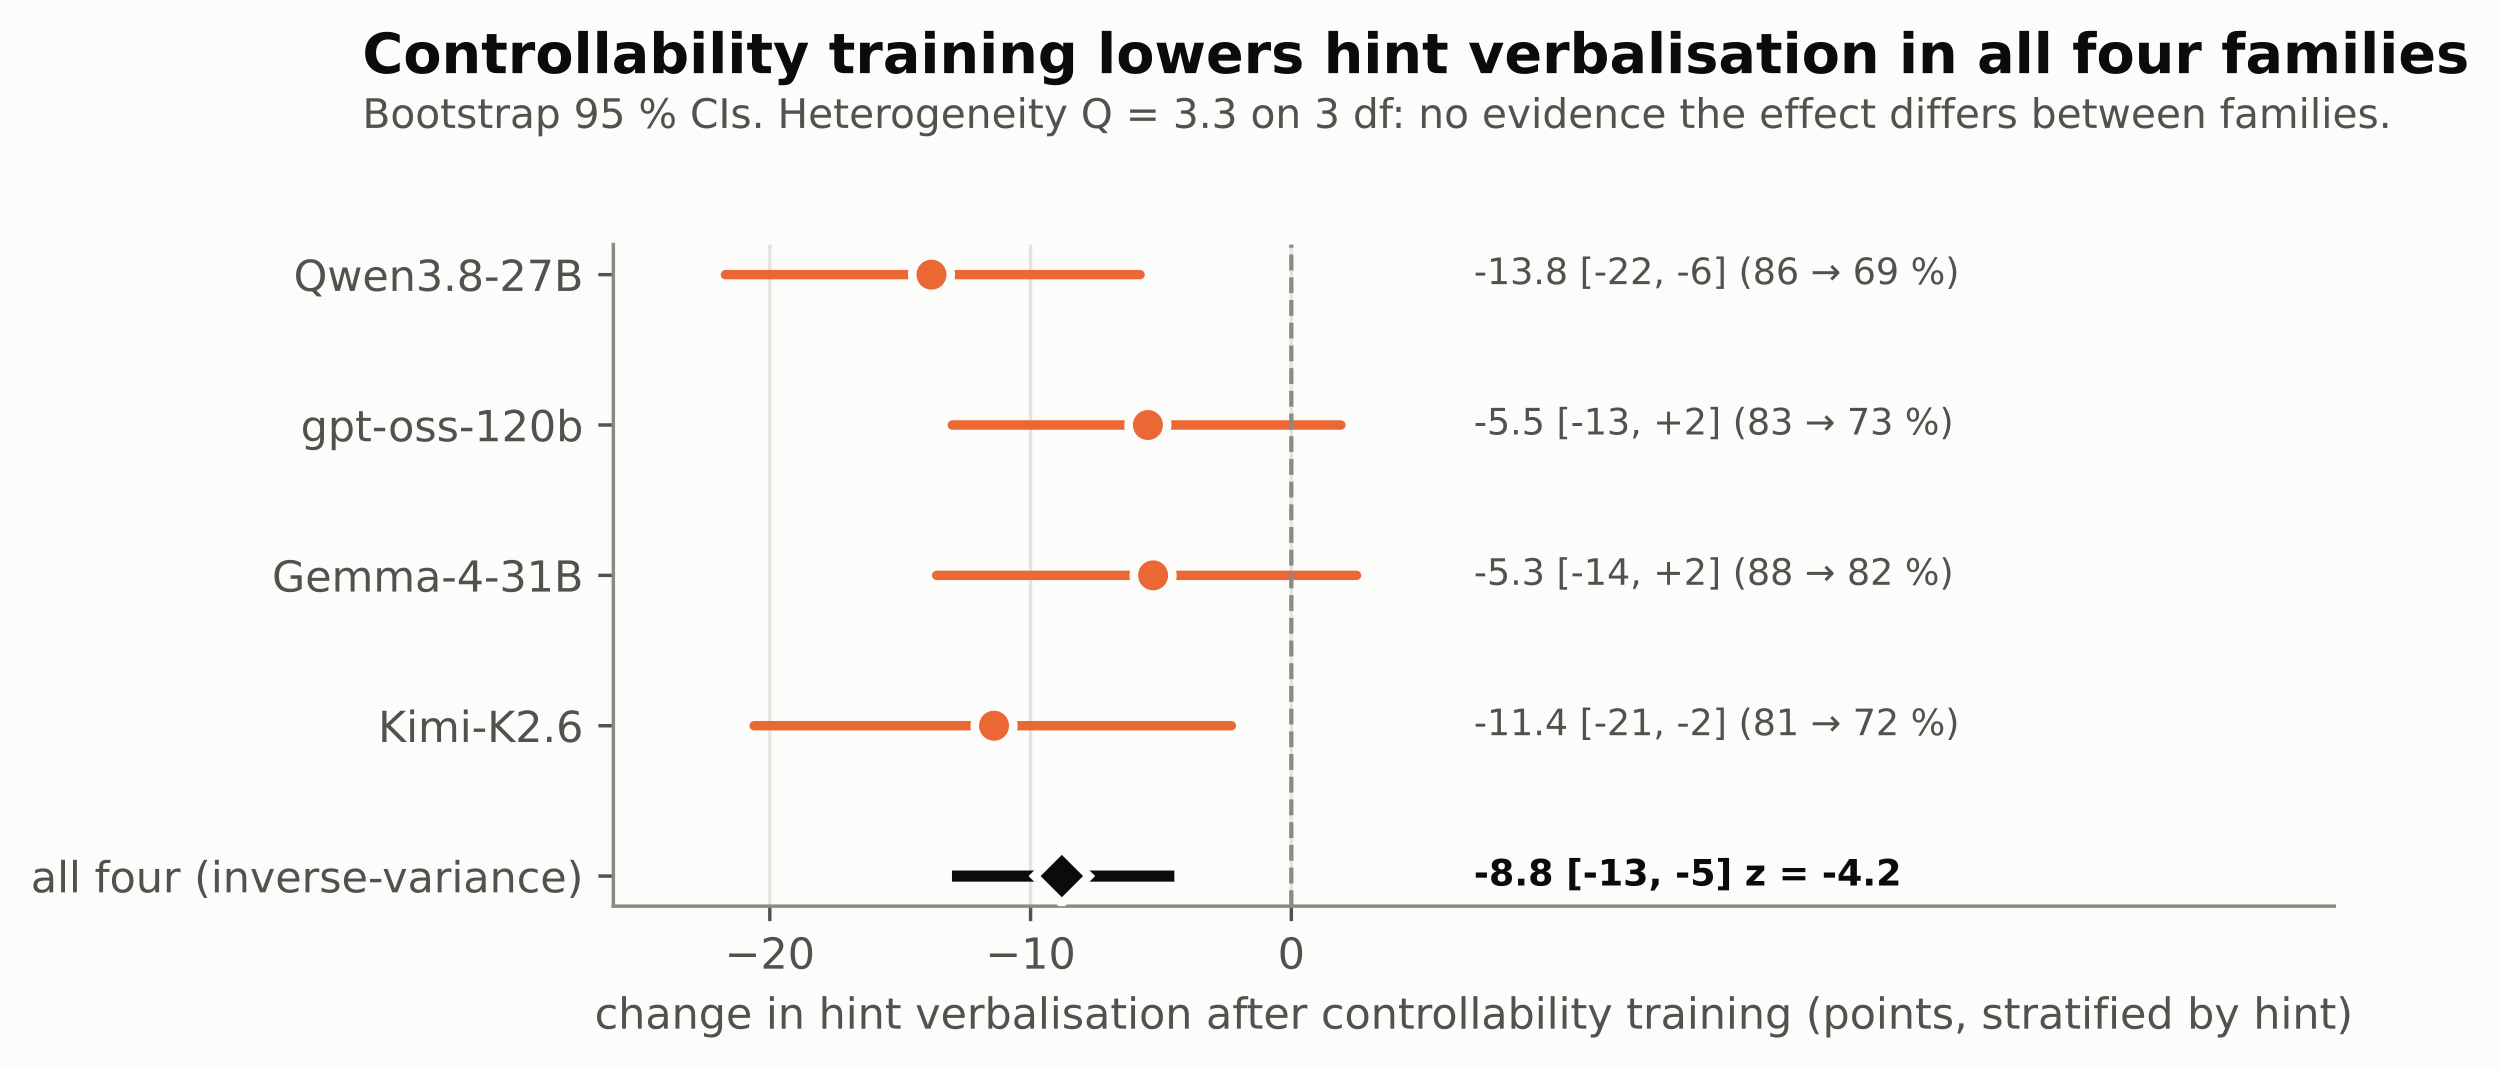
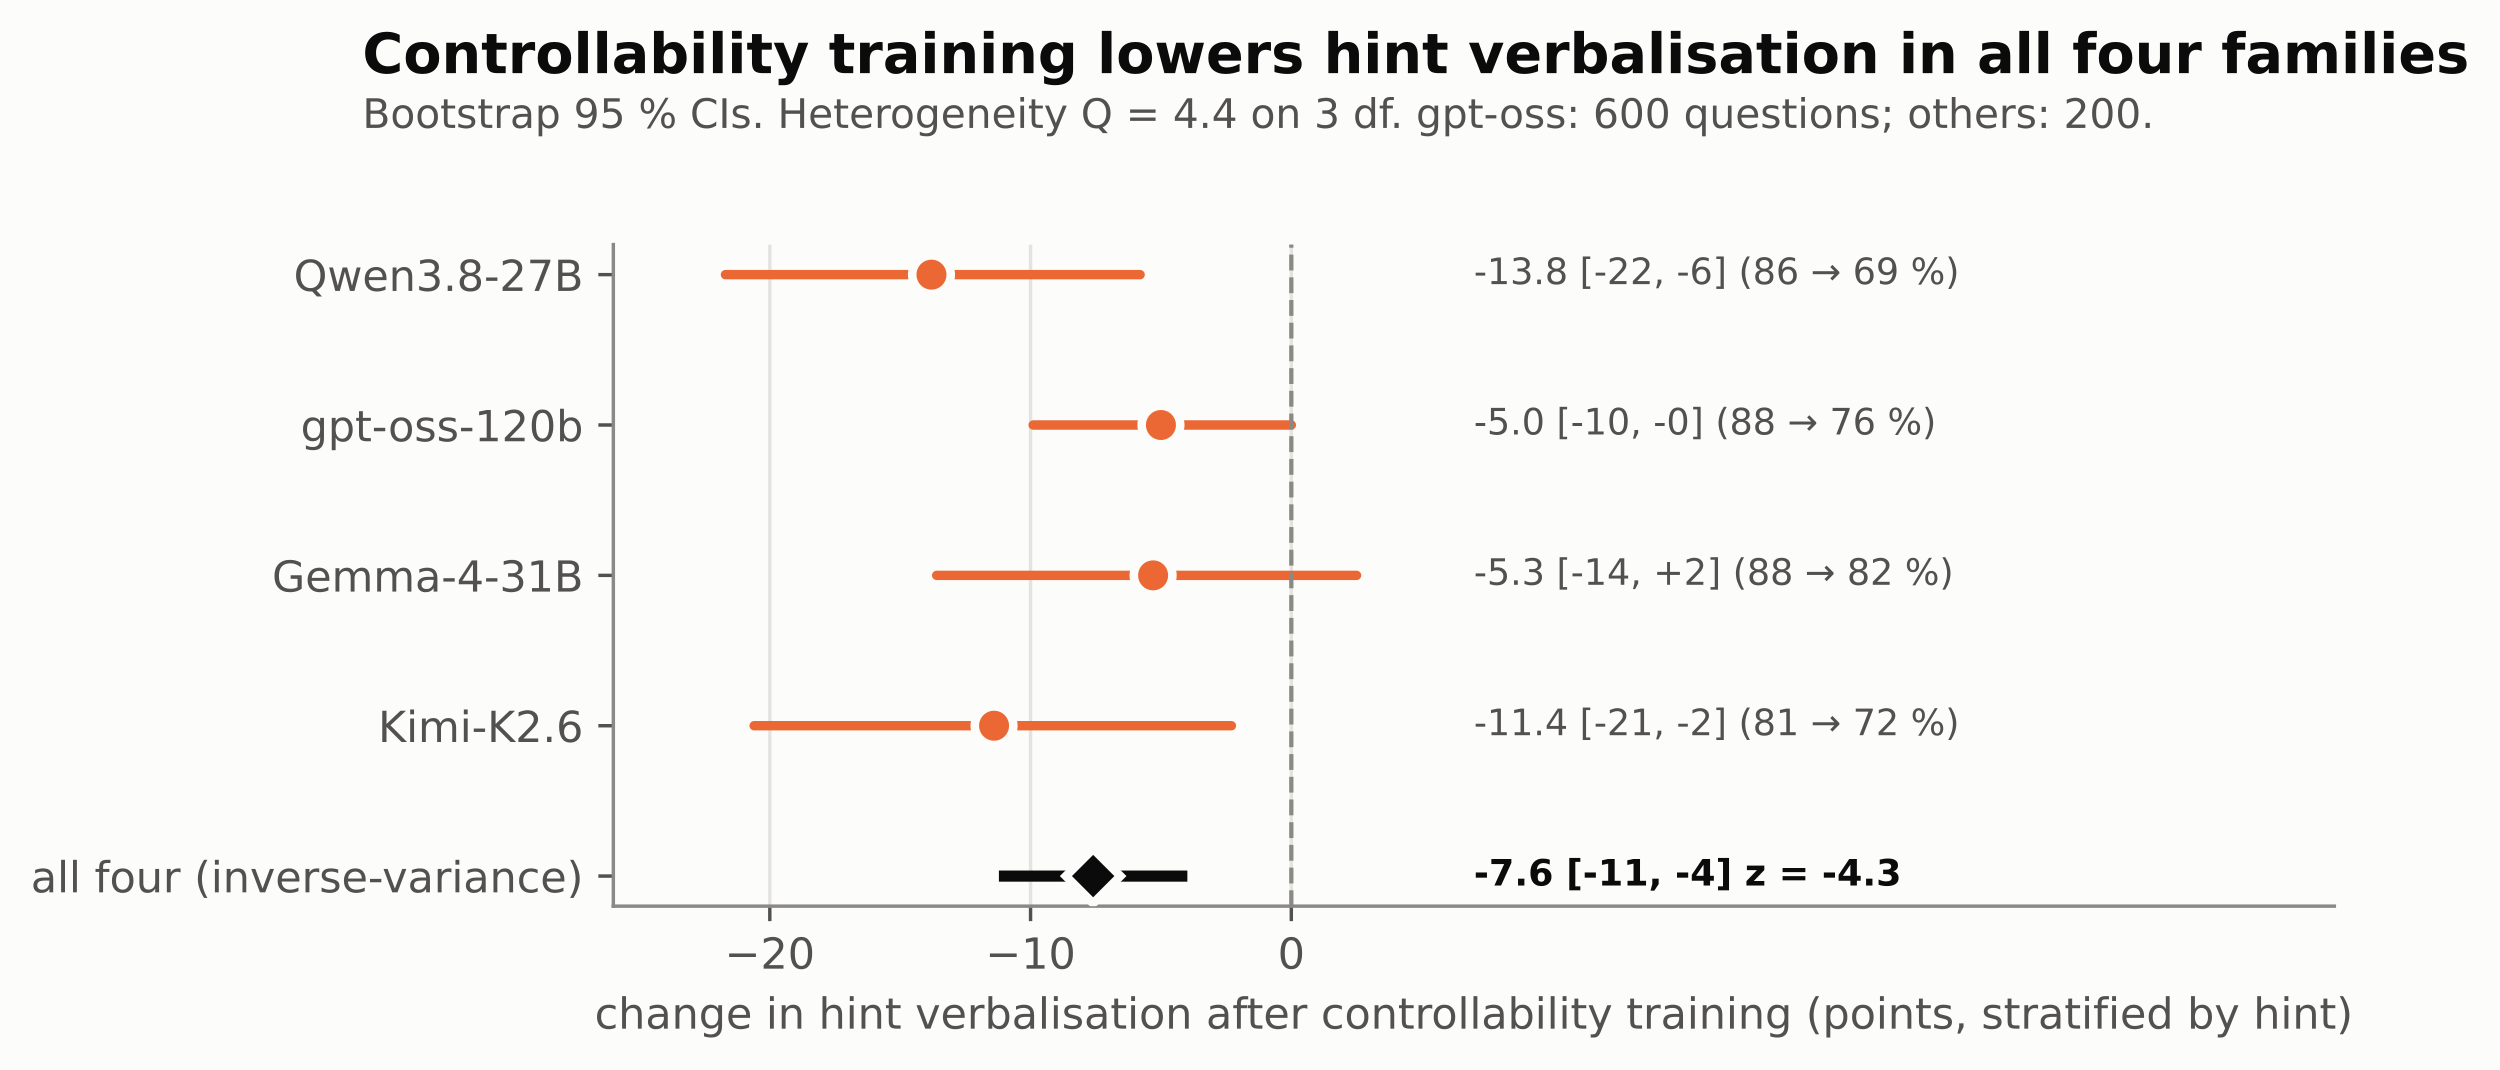
<svg xmlns="http://www.w3.org/2000/svg" xmlns:xlink="http://www.w3.org/1999/xlink" width="583.615pt" height="249.737pt" viewBox="0 0 583.615 249.737" version="1.1">
  <defs>
    <style type="text/css">*{stroke-linejoin: round; stroke-linecap: butt}</style>
  </defs>
  <g id="figure_1">
    <g id="patch_1">
      <path d="M 0 249.737  L 583.615 249.737  L 583.615 0  L 0 0  z " style="fill: #fcfcfb" />
    </g>
    <g id="axes_1">
      <g id="patch_2">
        <path d="M 143.184 211.536  L 544.944 211.536  L 544.944 57.096  L 143.184 57.096  z " style="fill: #fcfcfb" />
      </g>
      <g id="matplotlib.axis_1">
        <g id="xtick_1">
          <g id="line2d_1">
-             <path d="M 179.708 211.536  L 179.708 57.096  " clip-path="url(#p443a9084e9)" style="fill: none; stroke: #e4e3df; stroke-width: 0.8; stroke-linecap: square" />
+             <path d="M 179.708 211.536  L 179.708 57.096  " clip-path="url(#pd60adc3cff)" style="fill: none; stroke: #e4e3df; stroke-width: 0.8; stroke-linecap: square" />
          </g>
          <g id="line2d_2">
            <defs>
-               <path id="m8fce577b4c" d="M 0 0  L 0 3.5  " style="stroke: #52514e; stroke-width: 0.8" />
+               <path id="ma0ecf357ba" d="M 0 0  L 0 3.5  " style="stroke: #52514e; stroke-width: 0.8" />
            </defs>
            <g>
-               <use xlink:href="#m8fce577b4c" x="179.708" y="211.536" style="fill: #52514e; stroke: #52514e; stroke-width: 0.8" />
+               <use xlink:href="#ma0ecf357ba" x="179.708" y="211.536" style="fill: #52514e; stroke: #52514e; stroke-width: 0.8" />
            </g>
          </g>
          <g id="text_1">
            <text style="font-size: 10px; font-family: 'DejaVu Sans'; text-anchor: middle; fill: #52514e" x="179.708" y="226.134" transform="rotate(-0 179.708 226.1337)">−20</text>
          </g>
        </g>
        <g id="xtick_2">
          <g id="line2d_3">
-             <path d="M 240.581 211.536  L 240.581 57.096  " clip-path="url(#p443a9084e9)" style="fill: none; stroke: #e4e3df; stroke-width: 0.8; stroke-linecap: square" />
+             <path d="M 240.581 211.536  L 240.581 57.096  " clip-path="url(#pd60adc3cff)" style="fill: none; stroke: #e4e3df; stroke-width: 0.8; stroke-linecap: square" />
          </g>
          <g id="line2d_4">
            <g>
-               <use xlink:href="#m8fce577b4c" x="240.581" y="211.536" style="fill: #52514e; stroke: #52514e; stroke-width: 0.8" />
+               <use xlink:href="#ma0ecf357ba" x="240.581" y="211.536" style="fill: #52514e; stroke: #52514e; stroke-width: 0.8" />
            </g>
          </g>
          <g id="text_2">
            <text style="font-size: 10px; font-family: 'DejaVu Sans'; text-anchor: middle; fill: #52514e" x="240.581" y="226.134" transform="rotate(-0 240.5807 226.1337)">−10</text>
          </g>
        </g>
        <g id="xtick_3">
          <g id="line2d_5">
-             <path d="M 301.453 211.536  L 301.453 57.096  " clip-path="url(#p443a9084e9)" style="fill: none; stroke: #e4e3df; stroke-width: 0.8; stroke-linecap: square" />
+             <path d="M 301.453 211.536  L 301.453 57.096  " clip-path="url(#pd60adc3cff)" style="fill: none; stroke: #e4e3df; stroke-width: 0.8; stroke-linecap: square" />
          </g>
          <g id="line2d_6">
            <g>
-               <use xlink:href="#m8fce577b4c" x="301.453" y="211.536" style="fill: #52514e; stroke: #52514e; stroke-width: 0.8" />
+               <use xlink:href="#ma0ecf357ba" x="301.453" y="211.536" style="fill: #52514e; stroke: #52514e; stroke-width: 0.8" />
            </g>
          </g>
          <g id="text_3">
            <text style="font-size: 10px; font-family: 'DejaVu Sans'; text-anchor: middle; fill: #52514e" x="301.453" y="226.134" transform="rotate(-0 301.4535 226.1337)">0</text>
          </g>
        </g>
        <g id="text_4">
          <text style="font-size: 10px; font-family: 'DejaVu Sans'; text-anchor: middle; fill: #52514e" x="344.064" y="240.134" transform="rotate(-0 344.0644 240.1344)">change in hint verbalisation after controllability training (points, stratified by hint)</text>
        </g>
      </g>
      <g id="matplotlib.axis_2">
        <g id="ytick_1">
          <g id="line2d_7">
            <defs>
-               <path id="mc624a1e9cf" d="M 0 0  L -3.5 0  " style="stroke: #52514e; stroke-width: 0.8" />
+               <path id="m0b96c87879" d="M 0 0  L -3.5 0  " style="stroke: #52514e; stroke-width: 0.8" />
            </defs>
            <g>
-               <use xlink:href="#mc624a1e9cf" x="143.184" y="64.116" style="fill: #52514e; stroke: #52514e; stroke-width: 0.8" />
+               <use xlink:href="#m0b96c87879" x="143.184" y="64.116" style="fill: #52514e; stroke: #52514e; stroke-width: 0.8" />
            </g>
          </g>
          <g id="text_5">
            <text style="font-size: 10px; font-family: 'DejaVu Sans'; text-anchor: end; fill: #52514e" x="136.184" y="67.915" transform="rotate(-0 136.1844 67.91483)">Qwen3.8-27B</text>
          </g>
        </g>
        <g id="ytick_2">
          <g id="line2d_8">
            <g>
-               <use xlink:href="#mc624a1e9cf" x="143.184" y="99.216" style="fill: #52514e; stroke: #52514e; stroke-width: 0.8" />
+               <use xlink:href="#m0b96c87879" x="143.184" y="99.216" style="fill: #52514e; stroke: #52514e; stroke-width: 0.8" />
            </g>
          </g>
          <g id="text_6">
            <text style="font-size: 10px; font-family: 'DejaVu Sans'; text-anchor: end; fill: #52514e" x="136.184" y="103.015" transform="rotate(-0 136.1844 103.0152)">gpt-oss-120b</text>
          </g>
        </g>
        <g id="ytick_3">
          <g id="line2d_9">
            <g>
-               <use xlink:href="#mc624a1e9cf" x="143.184" y="134.316" style="fill: #52514e; stroke: #52514e; stroke-width: 0.8" />
+               <use xlink:href="#m0b96c87879" x="143.184" y="134.316" style="fill: #52514e; stroke: #52514e; stroke-width: 0.8" />
            </g>
          </g>
          <g id="text_7">
            <text style="font-size: 10px; font-family: 'DejaVu Sans'; text-anchor: end; fill: #52514e" x="136.184" y="138.115" transform="rotate(-0 136.1844 138.1148)">Gemma-4-31B</text>
          </g>
        </g>
        <g id="ytick_4">
          <g id="line2d_10">
            <g>
-               <use xlink:href="#mc624a1e9cf" x="143.184" y="169.416" style="fill: #52514e; stroke: #52514e; stroke-width: 0.8" />
+               <use xlink:href="#m0b96c87879" x="143.184" y="169.416" style="fill: #52514e; stroke: #52514e; stroke-width: 0.8" />
            </g>
          </g>
          <g id="text_8">
            <text style="font-size: 10px; font-family: 'DejaVu Sans'; text-anchor: end; fill: #52514e" x="136.184" y="173.215" transform="rotate(-0 136.1844 173.2152)">Kimi-K2.6</text>
          </g>
        </g>
        <g id="ytick_5">
          <g id="line2d_11">
            <g>
-               <use xlink:href="#mc624a1e9cf" x="143.184" y="204.516" style="fill: #52514e; stroke: #52514e; stroke-width: 0.8" />
+               <use xlink:href="#m0b96c87879" x="143.184" y="204.516" style="fill: #52514e; stroke: #52514e; stroke-width: 0.8" />
            </g>
          </g>
          <g id="text_9">
            <text style="font-size: 10px; font-family: 'DejaVu Sans'; text-anchor: end; fill: #52514e" x="136.184" y="208.315" transform="rotate(-0 136.1844 208.3152)">all four (inverse-variance)</text>
          </g>
        </g>
      </g>
      <g id="line2d_12">
-         <path d="M 169.36 64.116  L 266.147 64.116  " clip-path="url(#p443a9084e9)" style="fill: none; stroke: #eb6834; stroke-width: 2.2; stroke-linecap: round" />
+         <path d="M 169.36 64.116  L 266.147 64.116  " clip-path="url(#pd60adc3cff)" style="fill: none; stroke: #eb6834; stroke-width: 2.2; stroke-linecap: round" />
      </g>
      <g id="line2d_13">
-         <path d="M 222.319 99.216  L 313.019 99.216  " clip-path="url(#p443a9084e9)" style="fill: none; stroke: #eb6834; stroke-width: 2.2; stroke-linecap: round" />
+         <path d="M 241.189 99.216  L 301.453 99.216  " clip-path="url(#pd60adc3cff)" style="fill: none; stroke: #eb6834; stroke-width: 2.2; stroke-linecap: round" />
      </g>
      <g id="line2d_14">
-         <path d="M 218.667 134.316  L 316.672 134.316  " clip-path="url(#p443a9084e9)" style="fill: none; stroke: #eb6834; stroke-width: 2.2; stroke-linecap: round" />
+         <path d="M 218.667 134.316  L 316.672 134.316  " clip-path="url(#pd60adc3cff)" style="fill: none; stroke: #eb6834; stroke-width: 2.2; stroke-linecap: round" />
      </g>
      <g id="line2d_15">
-         <path d="M 176.056 169.416  L 287.453 169.416  " clip-path="url(#p443a9084e9)" style="fill: none; stroke: #eb6834; stroke-width: 2.2; stroke-linecap: round" />
+         <path d="M 176.056 169.416  L 287.453 169.416  " clip-path="url(#pd60adc3cff)" style="fill: none; stroke: #eb6834; stroke-width: 2.2; stroke-linecap: round" />
      </g>
      <g id="line2d_16">
-         <path d="M 223.536 204.516  L 272.843 204.516  " clip-path="url(#p443a9084e9)" style="fill: none; stroke: #0b0b0b; stroke-width: 2.6; stroke-linecap: square" />
+         <path d="M 234.493 204.516  L 275.887 204.516  " clip-path="url(#pd60adc3cff)" style="fill: none; stroke: #0b0b0b; stroke-width: 2.6; stroke-linecap: square" />
      </g>
      <g id="line2d_17">
-         <path d="M 301.453 211.536  L 301.453 57.096  " clip-path="url(#p443a9084e9)" style="fill: none; stroke-dasharray: 3.7,1.6; stroke-dashoffset: 0; stroke: #8a8984" />
+         <path d="M 301.453 211.536  L 301.453 57.096  " clip-path="url(#pd60adc3cff)" style="fill: none; stroke-dasharray: 3.7,1.6; stroke-dashoffset: 0; stroke: #8a8984" />
      </g>
      <g id="patch_3">
        <path d="M 143.184 211.536  L 143.184 57.096  " style="fill: none; stroke: #8a8984; stroke-width: 0.8; stroke-linejoin: miter; stroke-linecap: square" />
      </g>
      <g id="patch_4">
        <path d="M 143.184 211.536  L 544.944 211.536  " style="fill: none; stroke: #8a8984; stroke-width: 0.8; stroke-linejoin: miter; stroke-linecap: square" />
      </g>
      <g id="line2d_18">
        <defs>
-           <path id="mbcd55fbbcf" d="M 0 4.5  C 1.193 4.5 2.338 4.026 3.182 3.182  C 4.026 2.338 4.5 1.193 4.5 0  C 4.5 -1.193 4.026 -2.338 3.182 -3.182  C 2.338 -4.026 1.193 -4.5 0 -4.5  C -1.193 -4.5 -2.338 -4.026 -3.182 -3.182  C -4.026 -2.338 -4.5 -1.193 -4.5 0  C -4.5 1.193 -4.026 2.338 -3.182 3.182  C -2.338 4.026 -1.193 4.5 0 4.5  z " style="stroke: #fcfcfb; stroke-width: 2" />
+           <path id="m735ff5e6c0" d="M 0 4.5  C 1.193 4.5 2.338 4.026 3.182 3.182  C 4.026 2.338 4.5 1.193 4.5 0  C 4.5 -1.193 4.026 -2.338 3.182 -3.182  C 2.338 -4.026 1.193 -4.5 0 -4.5  C -1.193 -4.5 -2.338 -4.026 -3.182 -3.182  C -4.026 -2.338 -4.5 -1.193 -4.5 0  C -4.5 1.193 -4.026 2.338 -3.182 3.182  C -2.338 4.026 -1.193 4.5 0 4.5  z " style="stroke: #fcfcfb; stroke-width: 2" />
        </defs>
-         <g clip-path="url(#p443a9084e9)">
-           <use xlink:href="#mbcd55fbbcf" x="217.449" y="64.116" style="fill: #eb6834; stroke: #fcfcfb; stroke-width: 2" />
+         <g clip-path="url(#pd60adc3cff)">
+           <use xlink:href="#m735ff5e6c0" x="217.449" y="64.116" style="fill: #eb6834; stroke: #fcfcfb; stroke-width: 2" />
        </g>
      </g>
      <g id="text_10">
        <text style="font-size: 8.5px; font-family: 'DejaVu Sans'; text-anchor: start; fill: #52514e" x="344.064" y="66.324" transform="rotate(-0 344.0644 66.32434)">-13.8  [-22, -6]   (86 → 69 %)</text>
      </g>
      <g id="line2d_19">
-         <g clip-path="url(#p443a9084e9)">
-           <use xlink:href="#mbcd55fbbcf" x="267.973" y="99.216" style="fill: #eb6834; stroke: #fcfcfb; stroke-width: 2" />
+         <g clip-path="url(#pd60adc3cff)">
+           <use xlink:href="#m735ff5e6c0" x="271.017" y="99.216" style="fill: #eb6834; stroke: #fcfcfb; stroke-width: 2" />
        </g>
      </g>
      <g id="text_11">
-         <text style="font-size: 8.5px; font-family: 'DejaVu Sans'; text-anchor: start; fill: #52514e" x="344.064" y="101.424" transform="rotate(-0 344.0644 101.4243)">-5.5  [-13, +2]   (83 → 73 %)</text>
+         <text style="font-size: 8.5px; font-family: 'DejaVu Sans'; text-anchor: start; fill: #52514e" x="344.064" y="101.424" transform="rotate(-0 344.0644 101.4243)">-5.0  [-10, -0]   (88 → 76 %)</text>
      </g>
      <g id="line2d_20">
-         <g clip-path="url(#p443a9084e9)">
-           <use xlink:href="#mbcd55fbbcf" x="269.191" y="134.316" style="fill: #eb6834; stroke: #fcfcfb; stroke-width: 2" />
+         <g clip-path="url(#pd60adc3cff)">
+           <use xlink:href="#m735ff5e6c0" x="269.191" y="134.316" style="fill: #eb6834; stroke: #fcfcfb; stroke-width: 2" />
        </g>
      </g>
      <g id="text_12">
        <text style="font-size: 8.5px; font-family: 'DejaVu Sans'; text-anchor: start; fill: #52514e" x="344.064" y="136.524" transform="rotate(-0 344.0644 136.5243)">-5.3  [-14, +2]   (88 → 82 %)</text>
      </g>
      <g id="line2d_21">
-         <g clip-path="url(#p443a9084e9)">
-           <use xlink:href="#mbcd55fbbcf" x="232.059" y="169.416" style="fill: #eb6834; stroke: #fcfcfb; stroke-width: 2" />
+         <g clip-path="url(#pd60adc3cff)">
+           <use xlink:href="#m735ff5e6c0" x="232.059" y="169.416" style="fill: #eb6834; stroke: #fcfcfb; stroke-width: 2" />
        </g>
      </g>
      <g id="text_13">
        <text style="font-size: 8.5px; font-family: 'DejaVu Sans'; text-anchor: start; fill: #52514e" x="344.064" y="171.624" transform="rotate(-0 344.0644 171.6243)">-11.4  [-21, -2]   (81 → 72 %)</text>
      </g>
      <g id="line2d_22">
        <defs>
-           <path id="m77294ed75c" d="M -0 6.364  L 6.364 0  L 0 -6.364  L -6.364 -0  z " style="stroke: #fcfcfb; stroke-width: 2; stroke-linejoin: miter" />
+           <path id="m9831cc2d59" d="M -0 6.364  L 6.364 0  L 0 -6.364  L -6.364 -0  z " style="stroke: #fcfcfb; stroke-width: 2; stroke-linejoin: miter" />
        </defs>
-         <g clip-path="url(#p443a9084e9)">
-           <use xlink:href="#m77294ed75c" x="247.885" y="204.516" style="fill: #0b0b0b; stroke: #fcfcfb; stroke-width: 2; stroke-linejoin: miter" />
+         <g clip-path="url(#pd60adc3cff)">
+           <use xlink:href="#m9831cc2d59" x="255.19" y="204.516" style="fill: #0b0b0b; stroke: #fcfcfb; stroke-width: 2; stroke-linejoin: miter" />
        </g>
      </g>
      <g id="text_14">
-         <text style="font-weight: 700; font-size: 8.5px; font-family: 'DejaVu Sans'; text-anchor: start; fill: #0b0b0b" x="344.064" y="206.724" transform="rotate(-0 344.0644 206.7243)">-8.8  [-13, -5]   z = -4.2</text>
+         <text style="font-weight: 700; font-size: 8.5px; font-family: 'DejaVu Sans'; text-anchor: start; fill: #0b0b0b" x="344.064" y="206.724" transform="rotate(-0 344.0644 206.7243)">-7.6  [-11, -4]   z = -4.3</text>
      </g>
    </g>
    <g id="text_15">
      <text style="font-weight: 700; font-size: 13px; font-family: 'DejaVu Sans'; text-anchor: start; fill: #0b0b0b" x="84.605" y="17.078" transform="rotate(-0 84.60518 17.07797)">Controllability training lowers hint verbalisation in all four families</text>
    </g>
    <g id="text_16">
-       <text style="font-size: 9.5px; font-family: 'DejaVu Sans'; text-anchor: start; fill: #52514e" x="84.605" y="29.863" transform="rotate(-0 84.60518 29.86252)">Bootstrap 95 % CIs. Heterogeneity Q = 3.3 on 3 df: no evidence the effect differs between families.</text>
+       <text style="font-size: 9.5px; font-family: 'DejaVu Sans'; text-anchor: start; fill: #52514e" x="84.605" y="29.863" transform="rotate(-0 84.60518 29.86252)">Bootstrap 95 % CIs. Heterogeneity Q = 4.4 on 3 df. gpt-oss: 600 questions; others: 200.</text>
    </g>
  </g>
  <defs>
-     <clipPath id="p443a9084e9">
+     <clipPath id="pd60adc3cff">
      <rect x="143.184" y="57.096" width="401.76" height="154.44" />
    </clipPath>
  </defs>
</svg>
